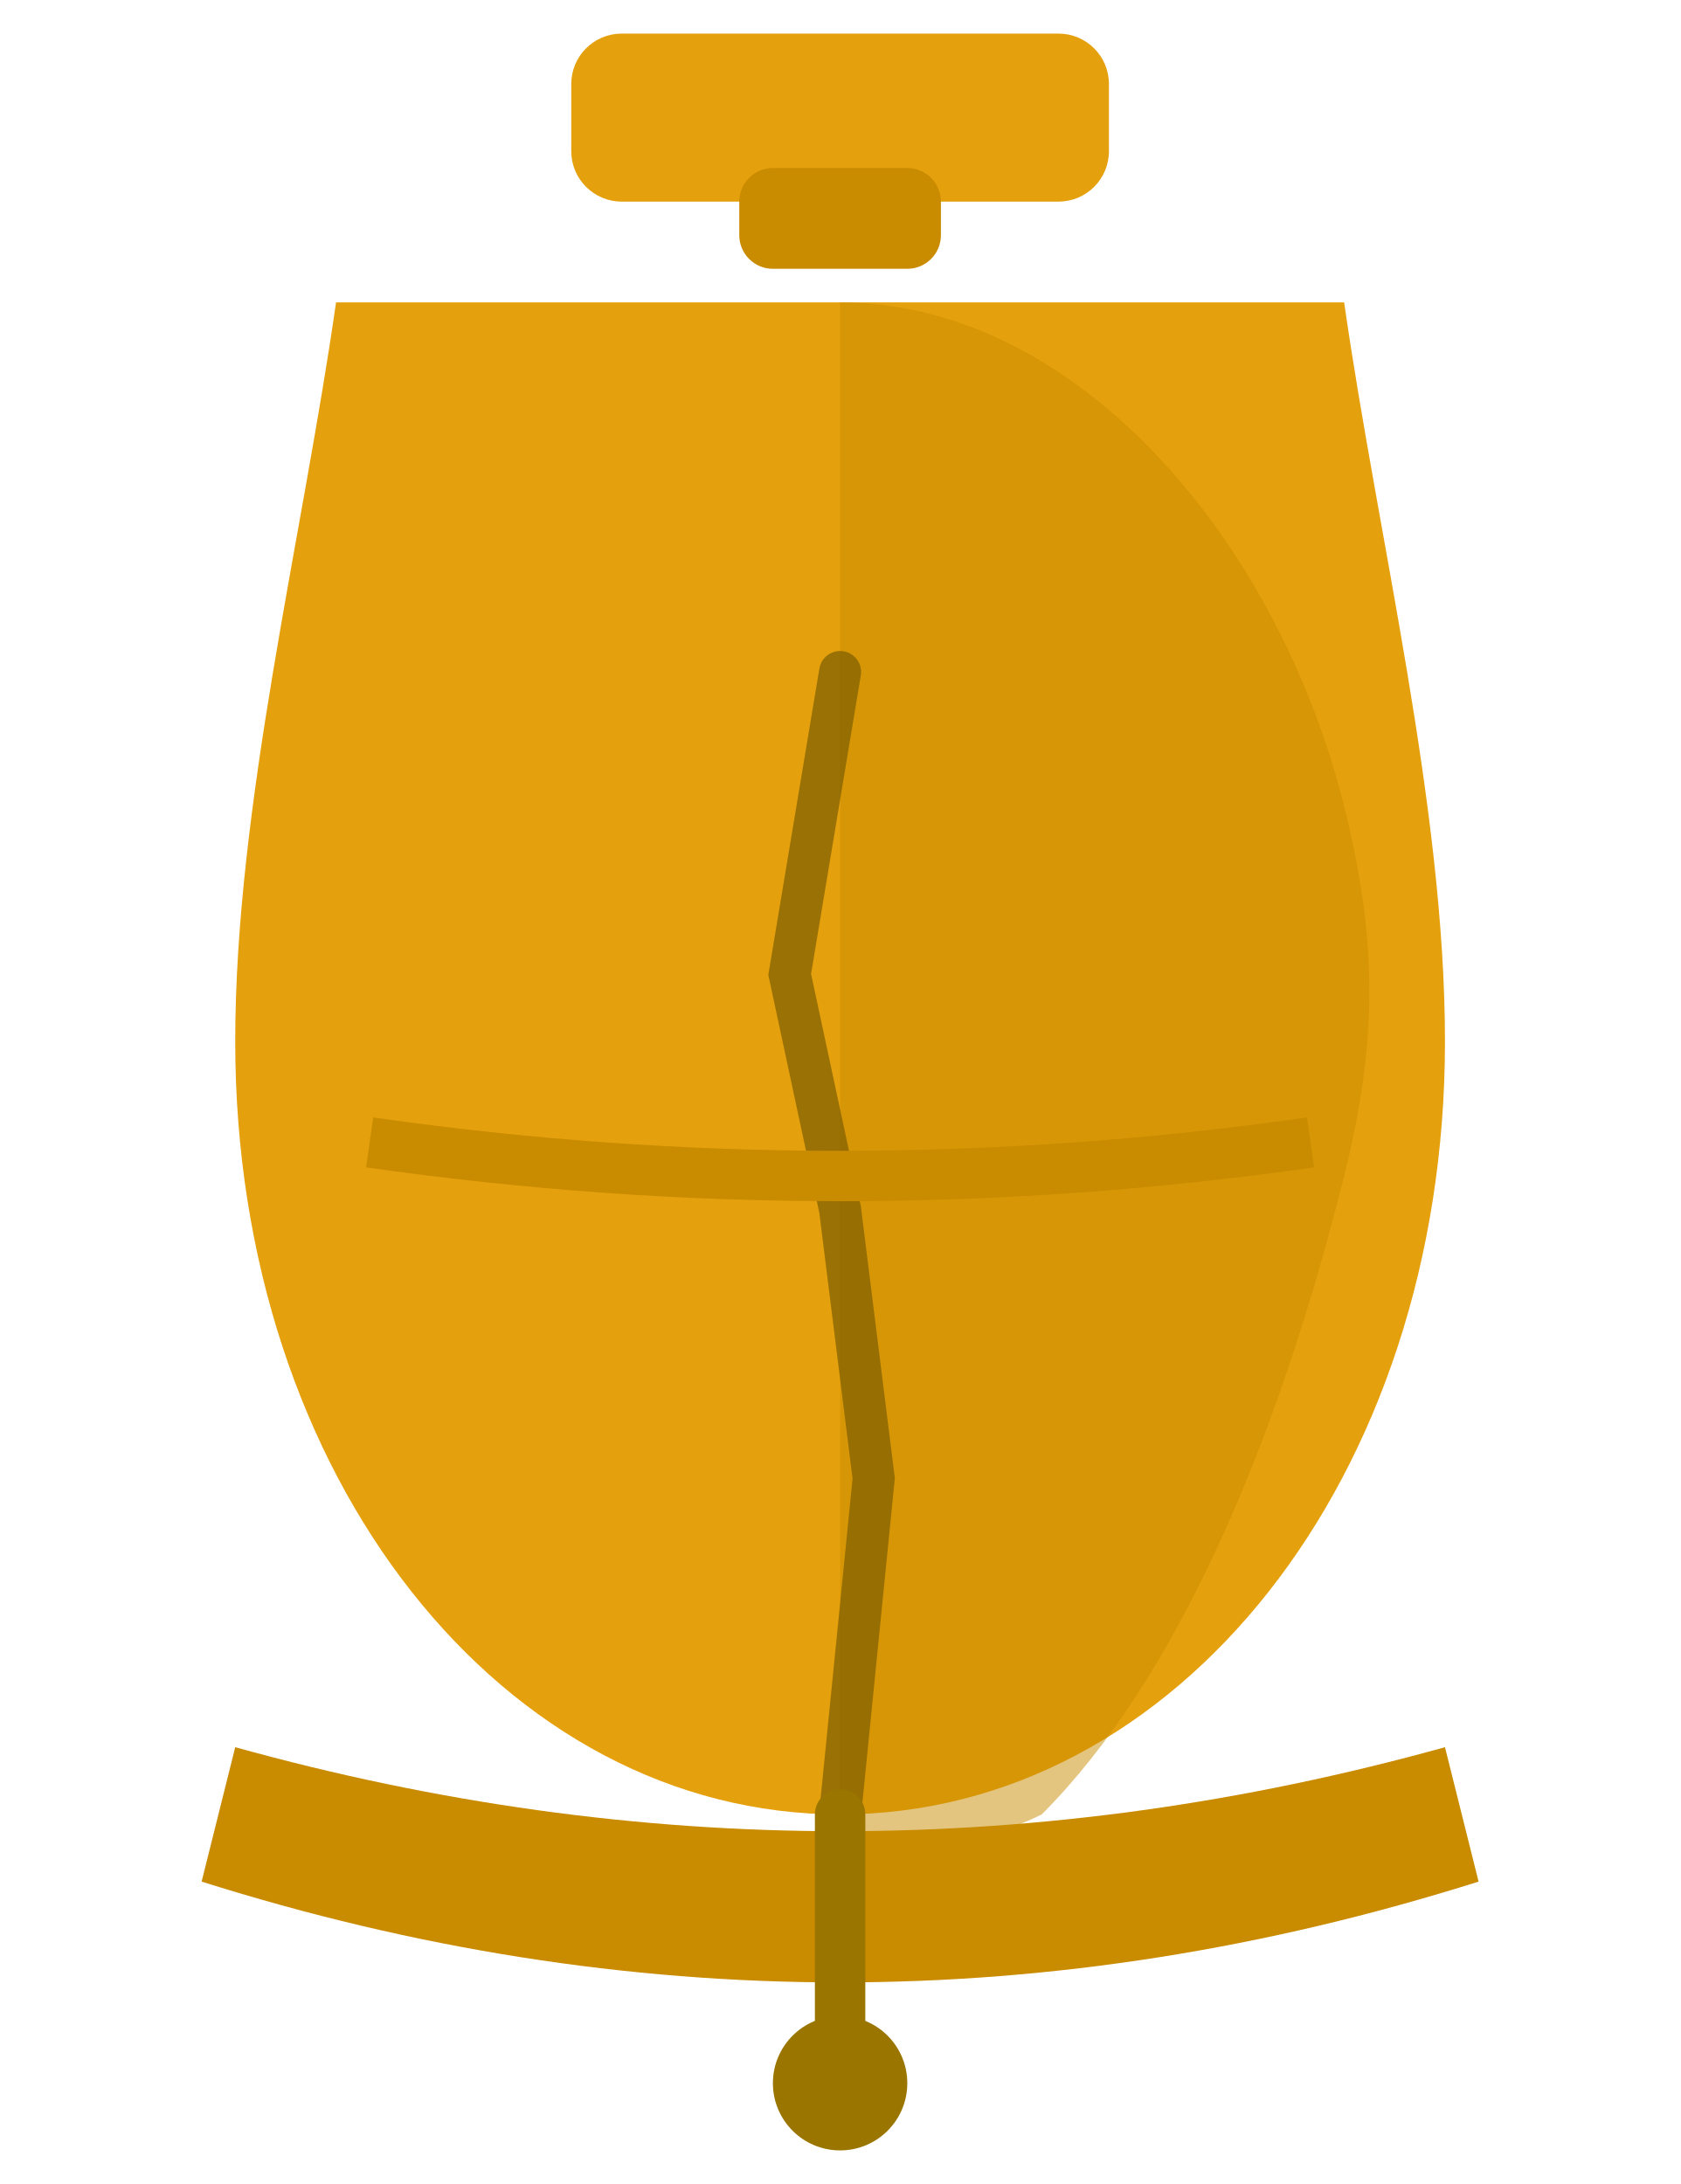
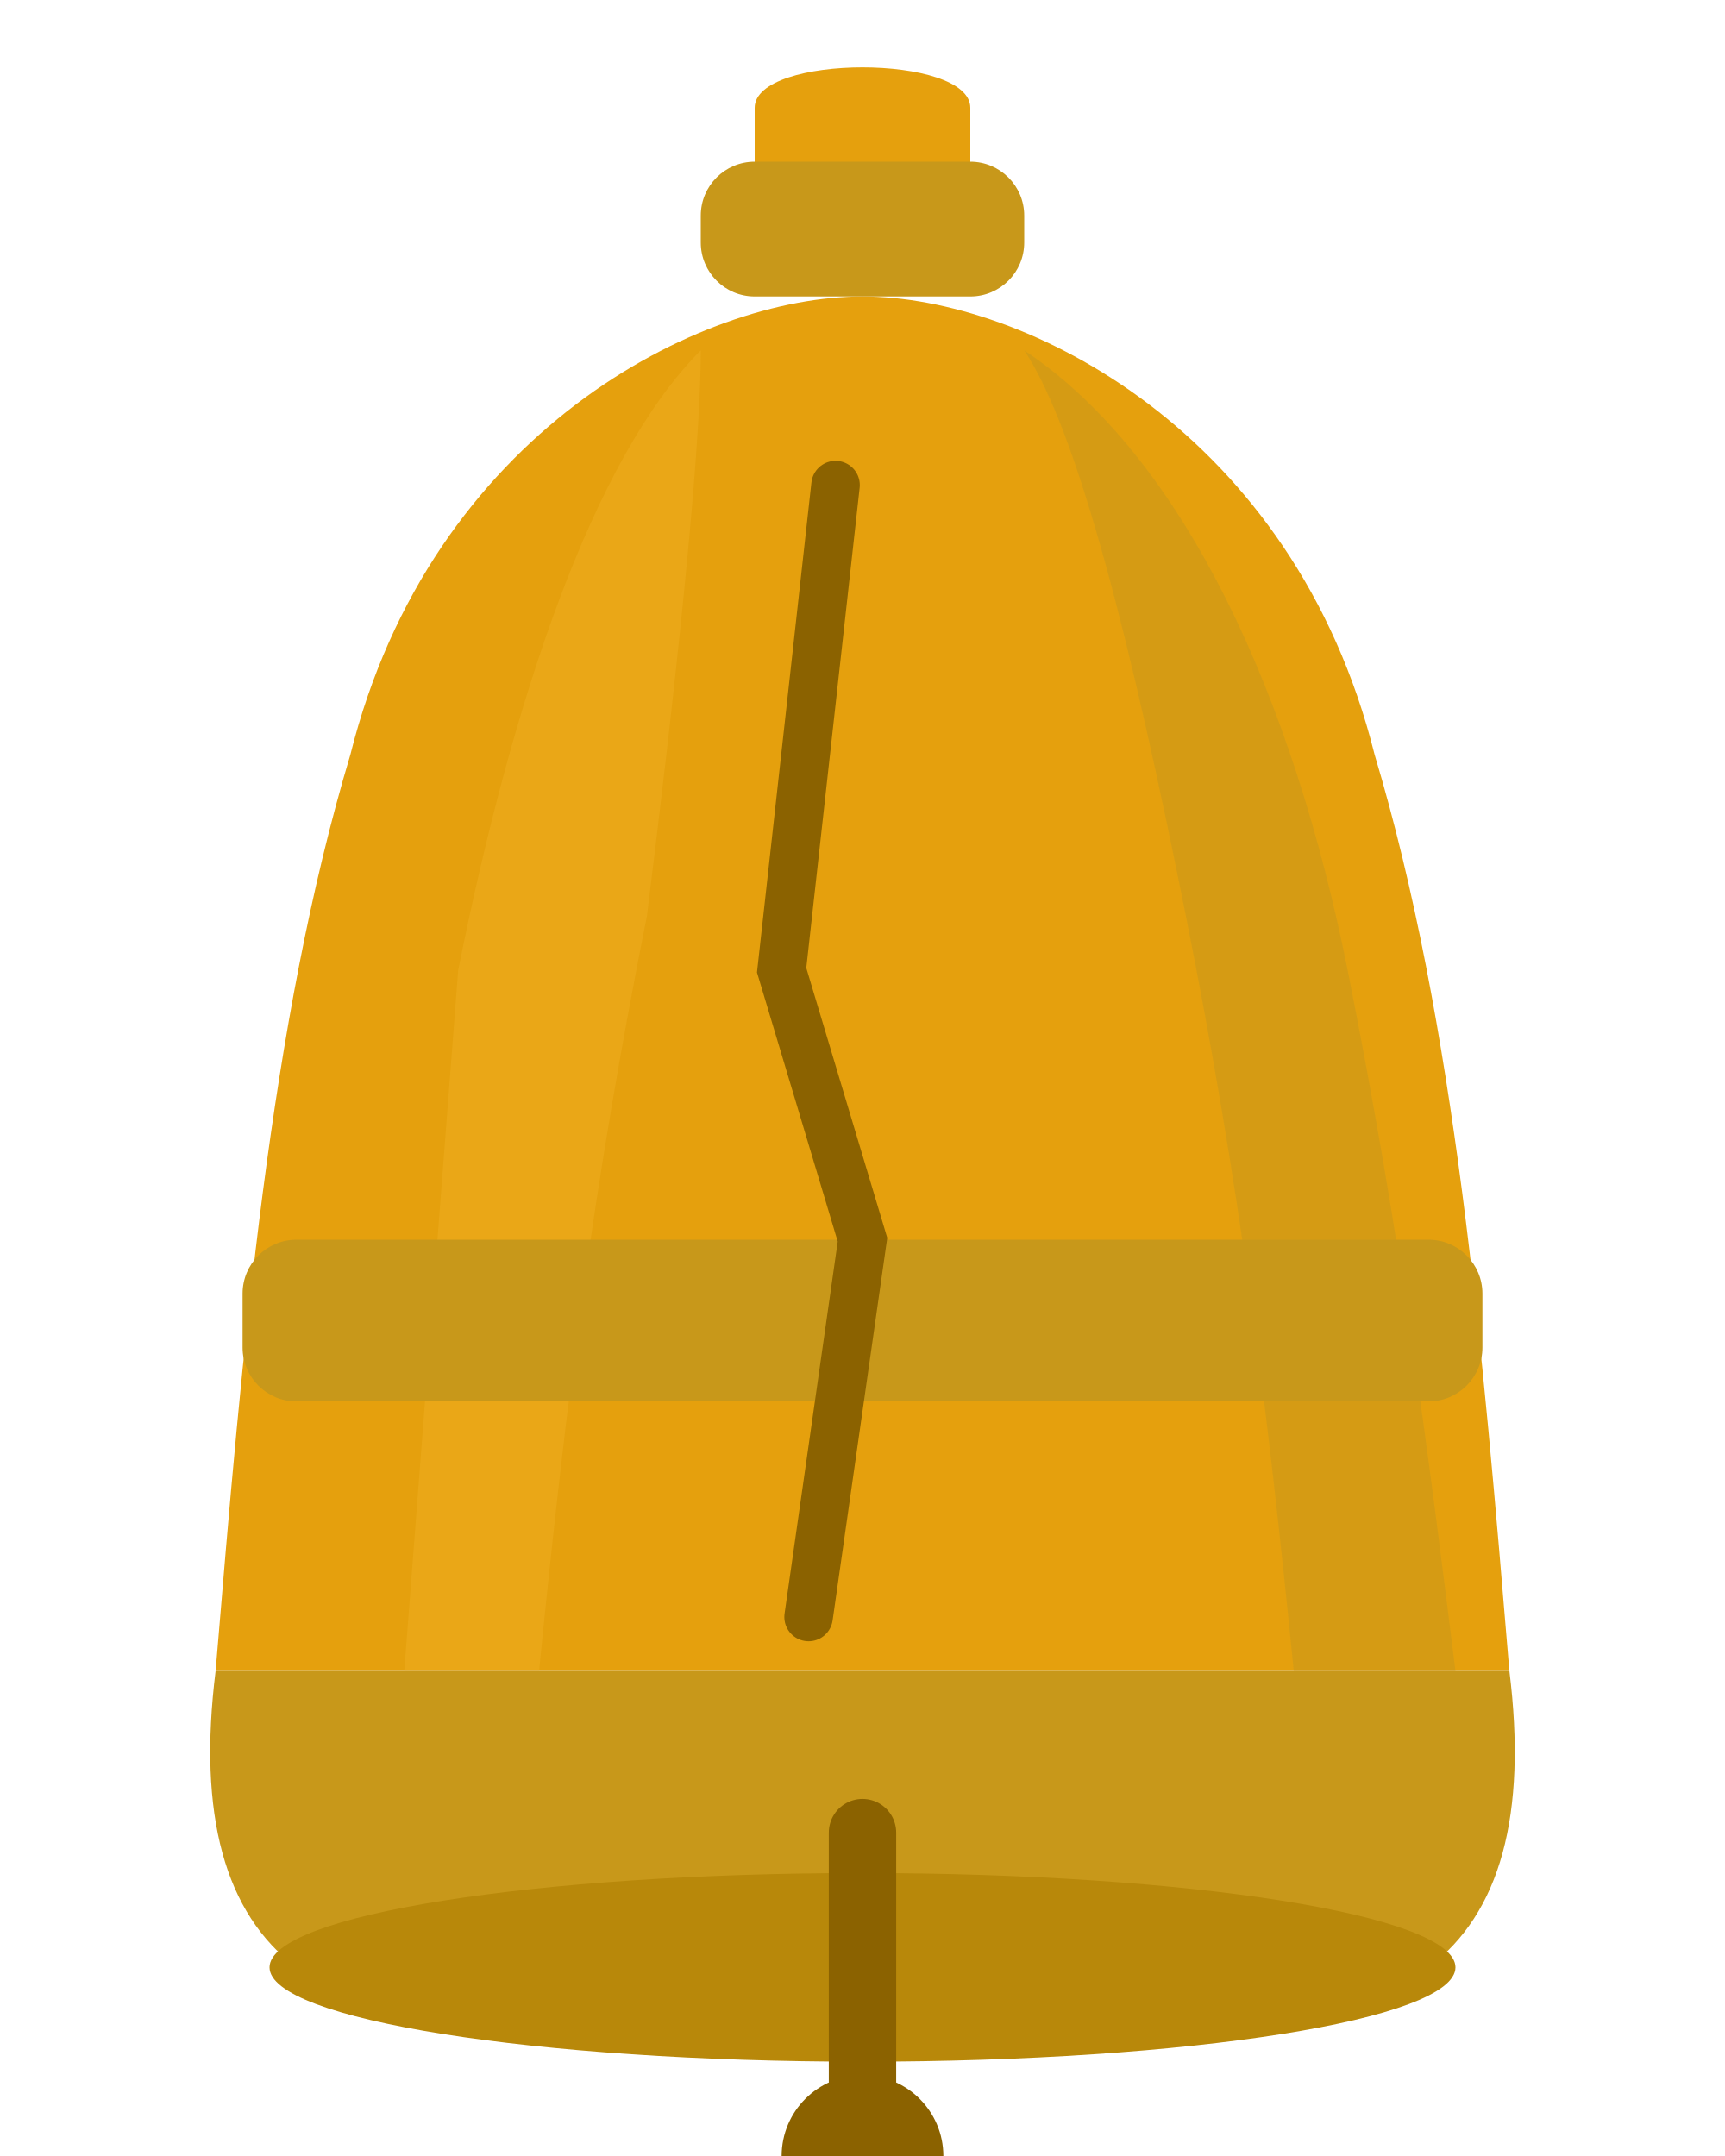
- <svg xmlns="http://www.w3.org/2000/svg" viewBox="0 0 100 130" fill="none">
-   <rect x="34" y="2" width="32" height="10" rx="3" fill="#E5A00D" />
-   <rect x="44" y="10" width="12" height="6" rx="2" fill="#C98B00" />
-   <path d="M20 18 C18 32 14 48 14 62 C14 88 30 108 50 108 C70 108 86 88 86 62 C86 48 82 32 80 18 Z" fill="#E5A00D" />
-   <path d="M50 18 C64 18 76 32 80 48 C82 56 82 62 80 70 C76 86 70 100 62 108 C58 110 54 110 50 110" fill="#C98B00" opacity="0.5" />
-   <path d="M50 40 L47 58 L50 72 L52 88 L50 108" stroke="#7a5c00" stroke-width="2.5" stroke-linecap="round" fill="none" opacity="0.7" />
-   <path d="M22 68 Q50 72 78 68" stroke="#C98B00" stroke-width="3" fill="none" />
-   <path d="M14 104 Q50 114 86 104 L88 112 Q50 124 12 112 Z" fill="#C98B00" />
-   <line x1="50" y1="108" x2="50" y2="122" stroke="#9a7500" stroke-width="3" stroke-linecap="round" />
-   <circle cx="50" cy="124" r="4" fill="#9a7500" />
+ <svg xmlns="http://www.w3.org/2000/svg" viewBox="0 0 64 80" fill="none">
+   <path d="M28 4 C28 2 36 2 36 4 L36 8 L28 8 Z" fill="#E5A00D" />
+   <rect x="26" y="6" width="12" height="5" rx="2" fill="#C8981A" />
+   <path d="M32 11            C26 11 16 16 13 28            C10 38 9 50 8 62            L56 62            C55 50 54 38 51 28            C48 16 38 11 32 11 Z" fill="#E5A00D" />
+   <path d="M38 13 C44 17 48 26 50 36 C52 46 53 54 54 62 L48 62 C47 52 46 44 44 34 C42 24 40 16 38 13 Z" fill="#C8981A" opacity="0.55" />
+   <path d="M26 13 C22 17 19 26 17 36 L15 62 L20 62 C21 52 22 44 24 34 C25 26 26 17 26 13 Z" fill="#F4B830" opacity="0.3" />
+   <rect x="9" y="46" width="46" height="6" rx="2" fill="#C8981A" />
+   <path d="M31 18 L29 36 L32 46 L30 60" stroke="#8B6200" stroke-width="1.8" stroke-linecap="round" fill="none" />
+   <path d="M8 62 Q7 70 11 73 L53 73 Q57 70 56 62 Z" fill="#C8981A" />
+   <ellipse cx="32" cy="73" rx="22" ry="3.5" fill="#B8880A" />
+   <line x1="32" y1="68" x2="32" y2="78" stroke="#8B6200" stroke-width="2.5" stroke-linecap="round" />
+   <circle cx="32" cy="80" r="3" fill="#8B6200" />
</svg>
